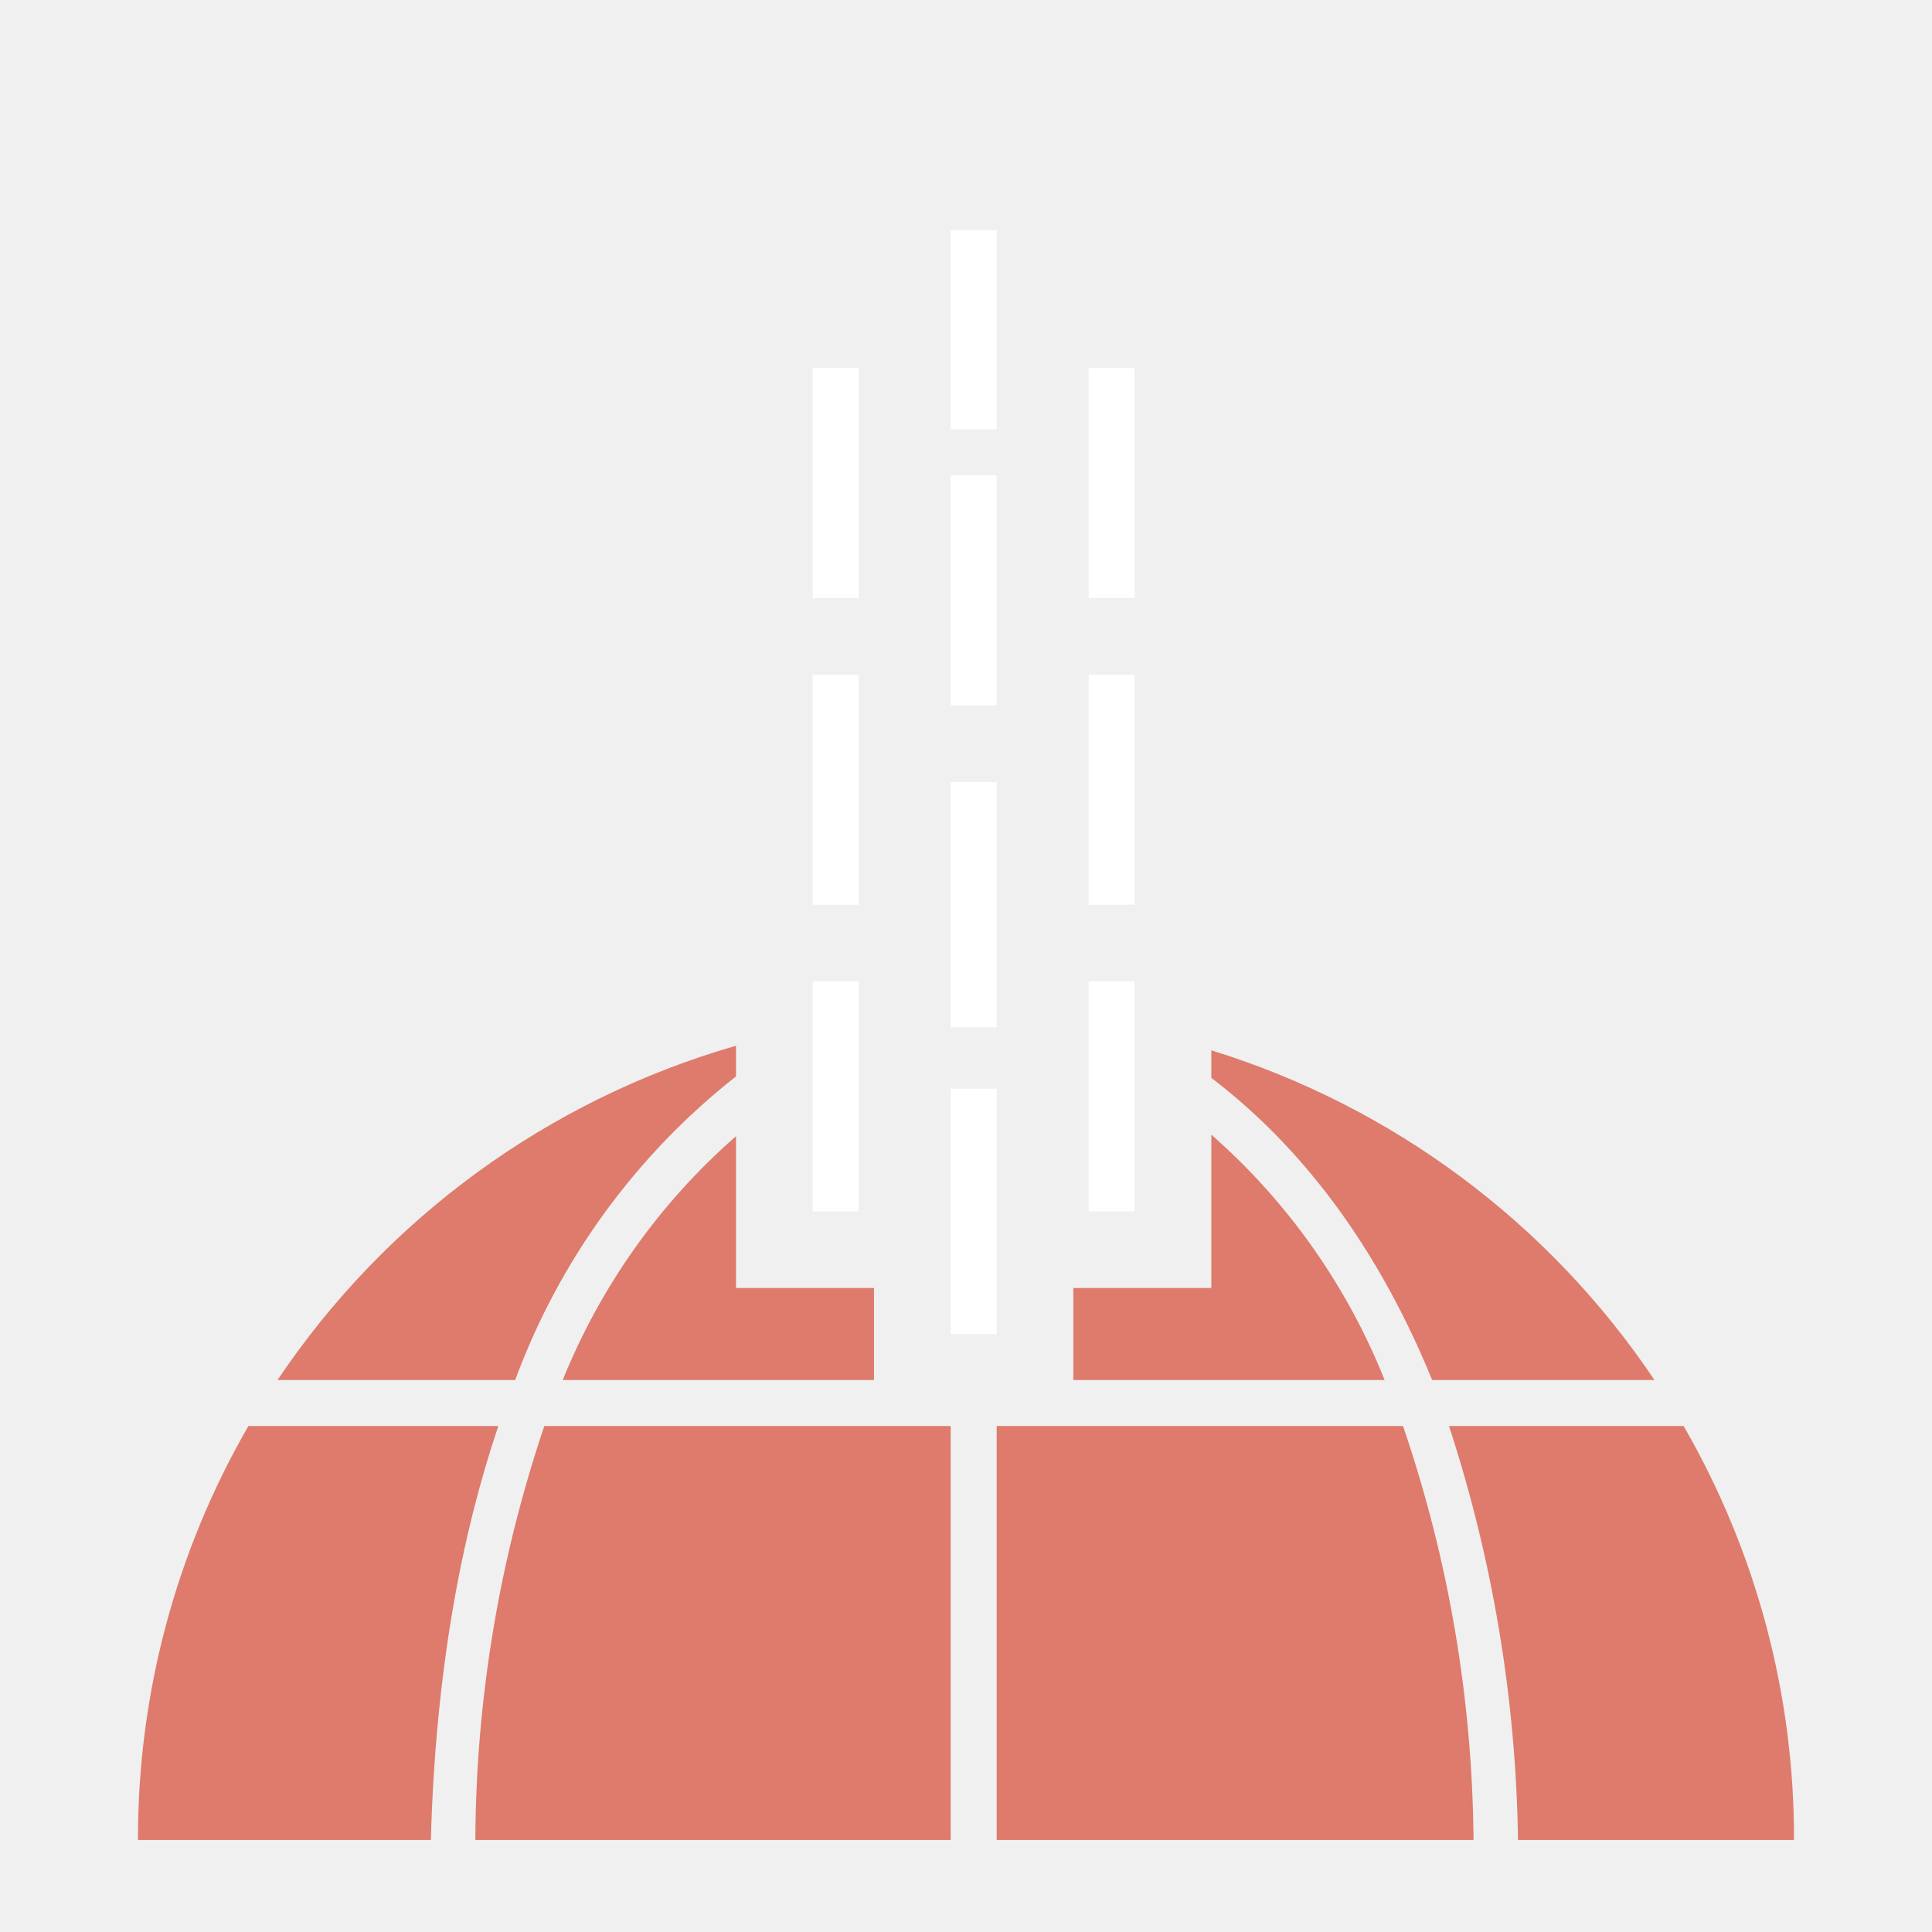
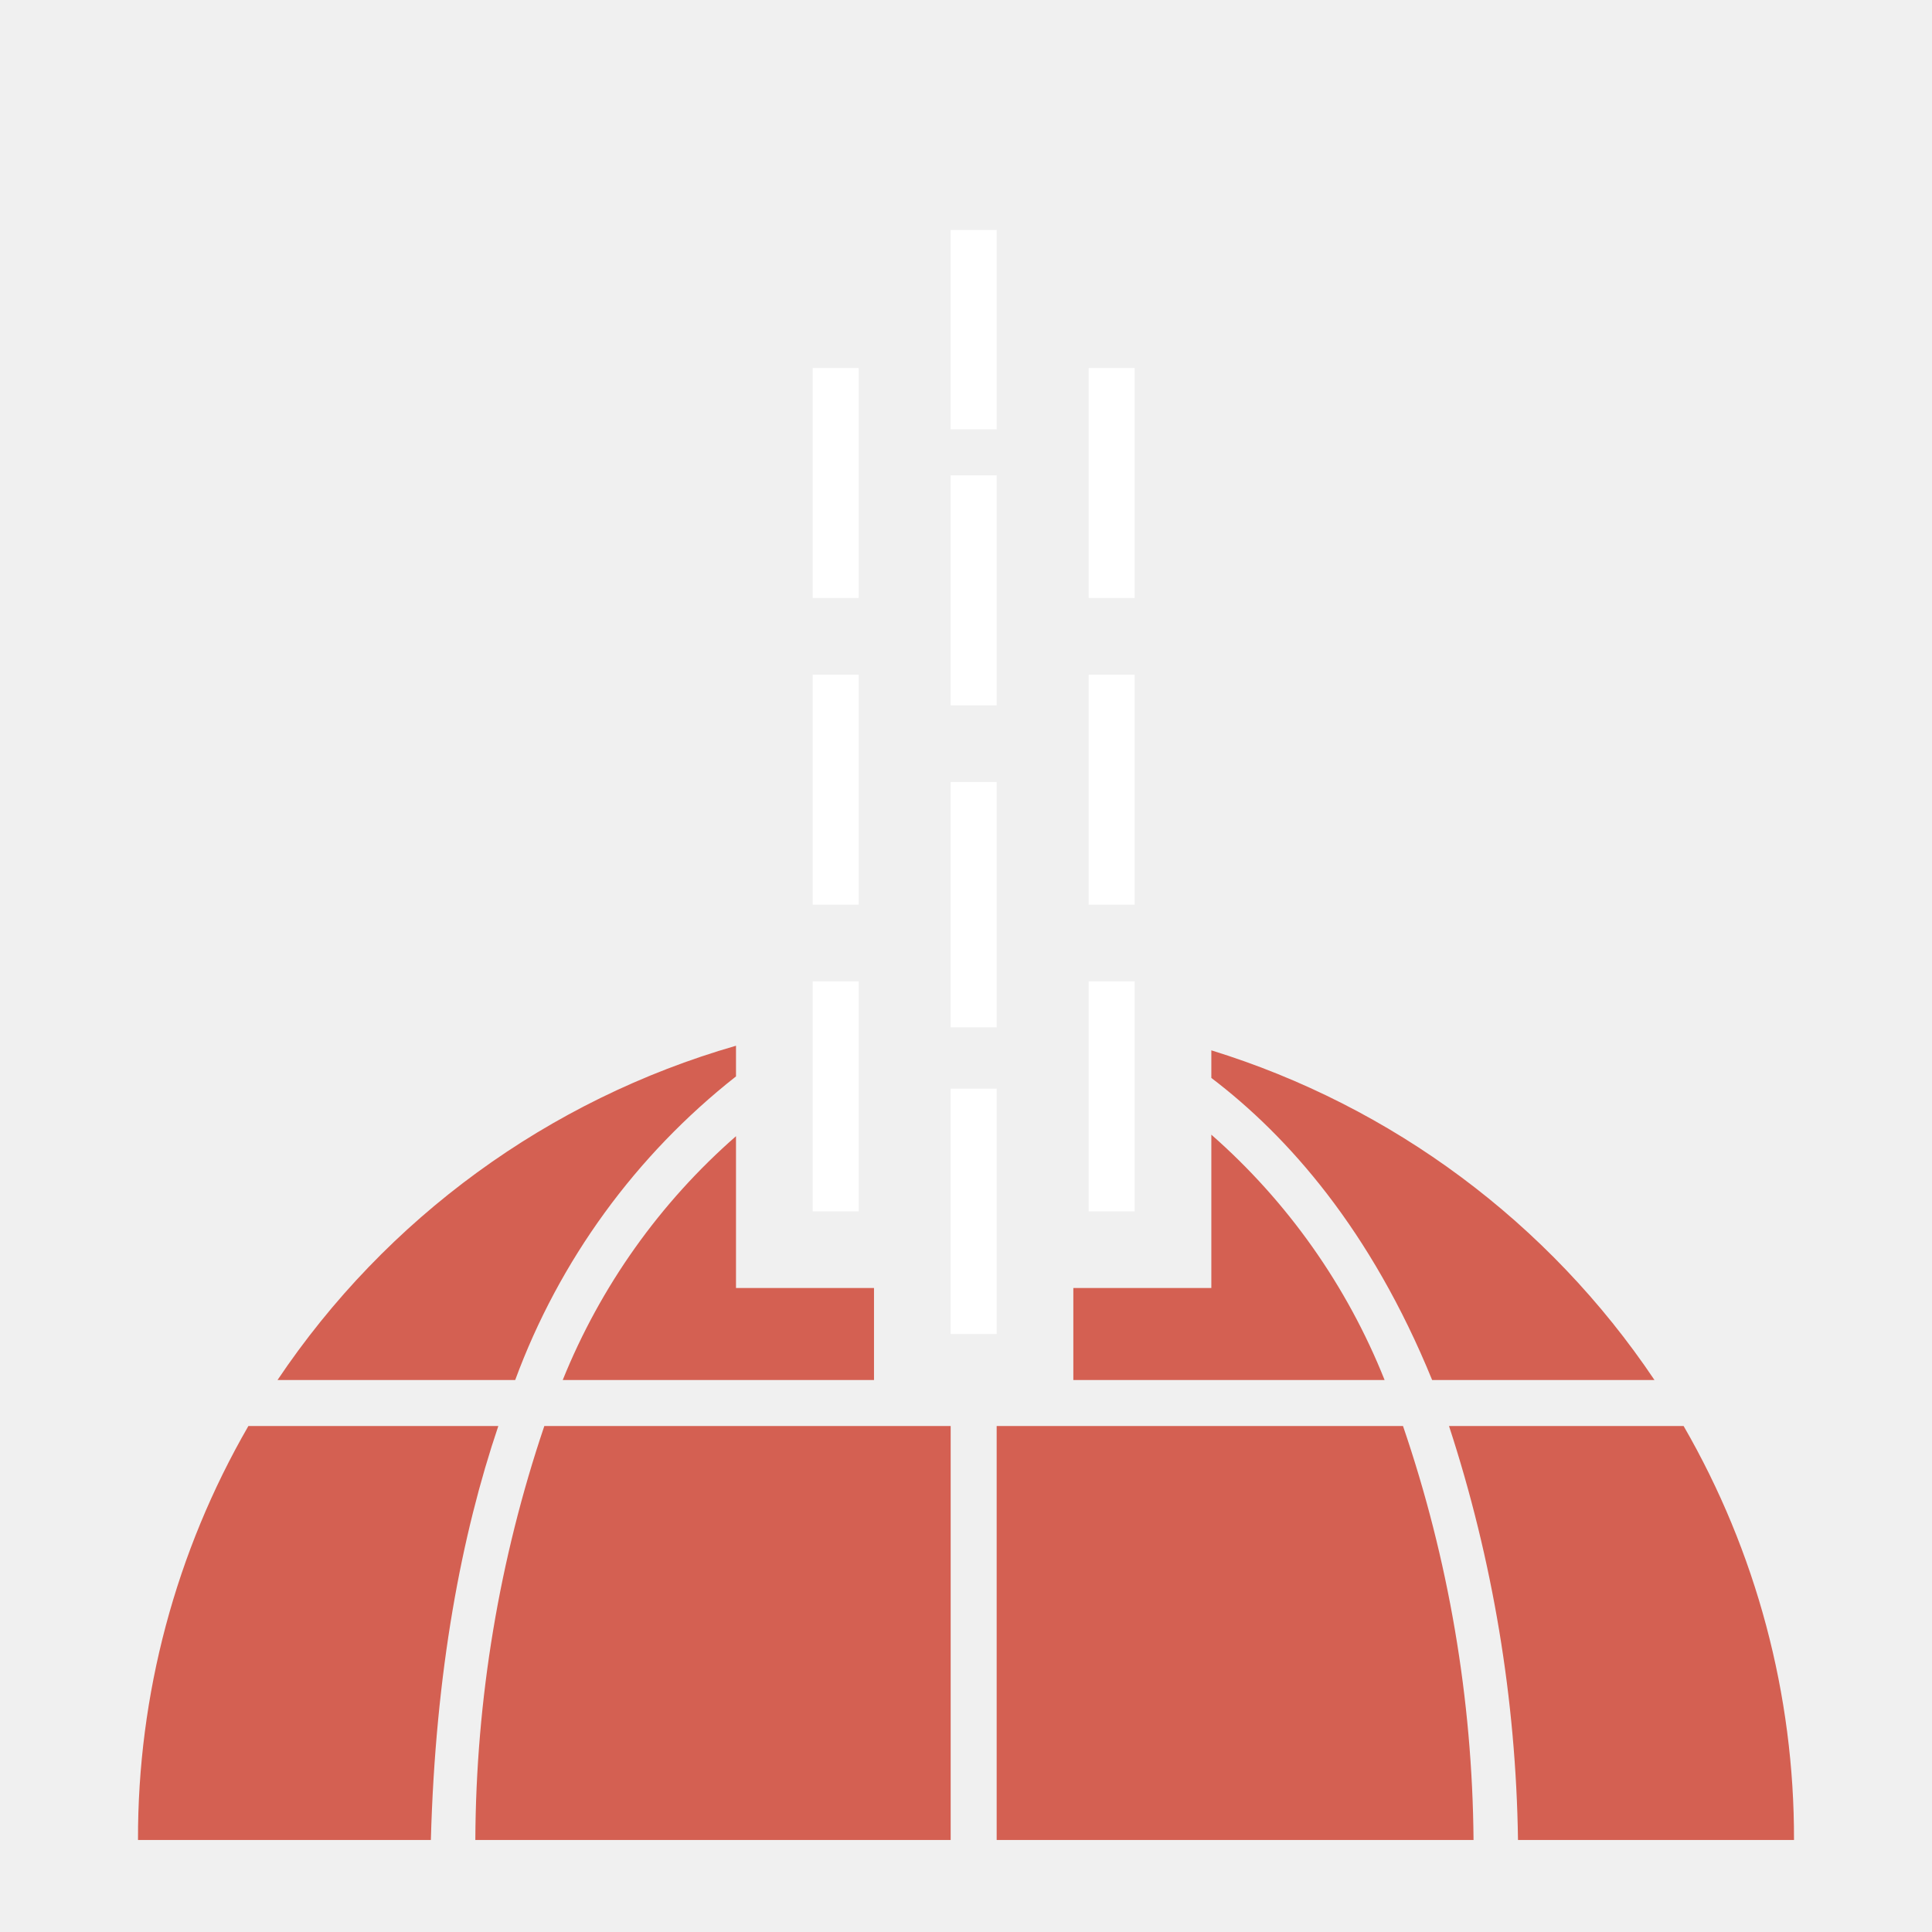
- <svg xmlns="http://www.w3.org/2000/svg" viewBox="0 0 126 126" fill="#fff">
-   <path fill="#de7b6c" d="M99 120a91 91 0 0 0-4.5-27h15.3a53.7 53.7 0 0 1 7.2 27H99ZM79 70.3v-1.8A54 54 0 0 1 107.9 90H93.4c-4-9.8-9.4-15.9-14.4-19.7ZM57 90H36.7A42 42 0 0 1 48 74.1V84h9v6Zm-23.4 0H18.1A54 54 0 0 1 48 68.2v2A45 45 0 0 0 33.6 90Zm-5.5 30H9a53.7 53.7 0 0 1 7.2-27h16.3c-2.4 7.1-4.1 16-4.4 27ZM63 174a53.7 53.7 0 0 1-32.6-11h65.2A53.7 53.7 0 0 1 63 174Zm33-54H65V93h26.5a85.5 85.5 0 0 1 4.6 27ZM35.6 93H62v27H31a85.5 85.5 0 0 1 4.5-27Zm54.8-3H70v-6h9V74a42 42 0 0 1 11.3 16Z" />
-   <path d="M53 24h3v15h-3z" />
-   <path d="M53 44h3v15h-3z" />
-   <path d="M53 64h3v15h-3z" />
-   <path d="M62 15h3v13h-3z" />
-   <path d="M62 31h3v15h-3z" />
-   <path d="M62 51h3v16h-3z" />
-   <path d="M62 71h3v16h-3z" />
-   <path d="M71 24h3v15h-3z" />
-   <path d="M71 44h3v15h-3z" />
-   <path d="M71 64h3v15h-3z" />
+ <svg xmlns="http://www.w3.org/2000/svg" viewBox="0 0 126 126" fill="#fff" version="1.1" id="svg11">
+   <defs id="defs11" />
+   <path fill="#de7b6c" d="M99 120a91 91 0 0 0-4.5-27h15.3a53.7 53.7 0 0 1 7.2 27H99ZM79 70.3v-1.8A54 54 0 0 1 107.9 90H93.4c-4-9.8-9.4-15.9-14.4-19.7ZM57 90H36.7A42 42 0 0 1 48 74.1V84h9v6Zm-23.4 0H18.1A54 54 0 0 1 48 68.2v2A45 45 0 0 0 33.6 90Zm-5.5 30H9a53.7 53.7 0 0 1 7.2-27h16.3c-2.4 7.1-4.1 16-4.4 27ZM63 174a53.7 53.7 0 0 1-32.6-11h65.2A53.7 53.7 0 0 1 63 174Zm33-54H65V93h26.5a85.5 85.5 0 0 1 4.6 27ZM35.6 93H62v27H31a85.5 85.5 0 0 1 4.5-27Zm54.8-3H70v-6h9V74a42 42 0 0 1 11.3 16Z" id="path1" style="fill:#d46052" />
+   <path d="M53 24h3v15h-3z" id="path2" style="fill:#ffffff" />
+   <path d="M53 44h3v15h-3z" id="path3" style="fill:#ffffff" />
+   <path d="M53 64h3v15h-3z" id="path4" style="fill:#ffffff" />
+   <path d="M62 15h3v13h-3z" id="path5" style="fill:#ffffff" />
+   <path d="M62 31h3v15h-3z" id="path6" style="fill:#ffffff" />
+   <path d="M62 51h3v16h-3z" id="path7" style="fill:#ffffff" />
+   <path d="M62 71h3v16h-3z" id="path8" style="fill:#ffffff" />
+   <path d="M71 24h3v15h-3z" id="path9" style="fill:#ffffff" />
+   <path d="M71 44h3v15h-3z" id="path10" style="fill:#ffffff" />
+   <path d="M71 64h3v15h-3z" id="path11" style="fill:#ffffff" />
</svg>
